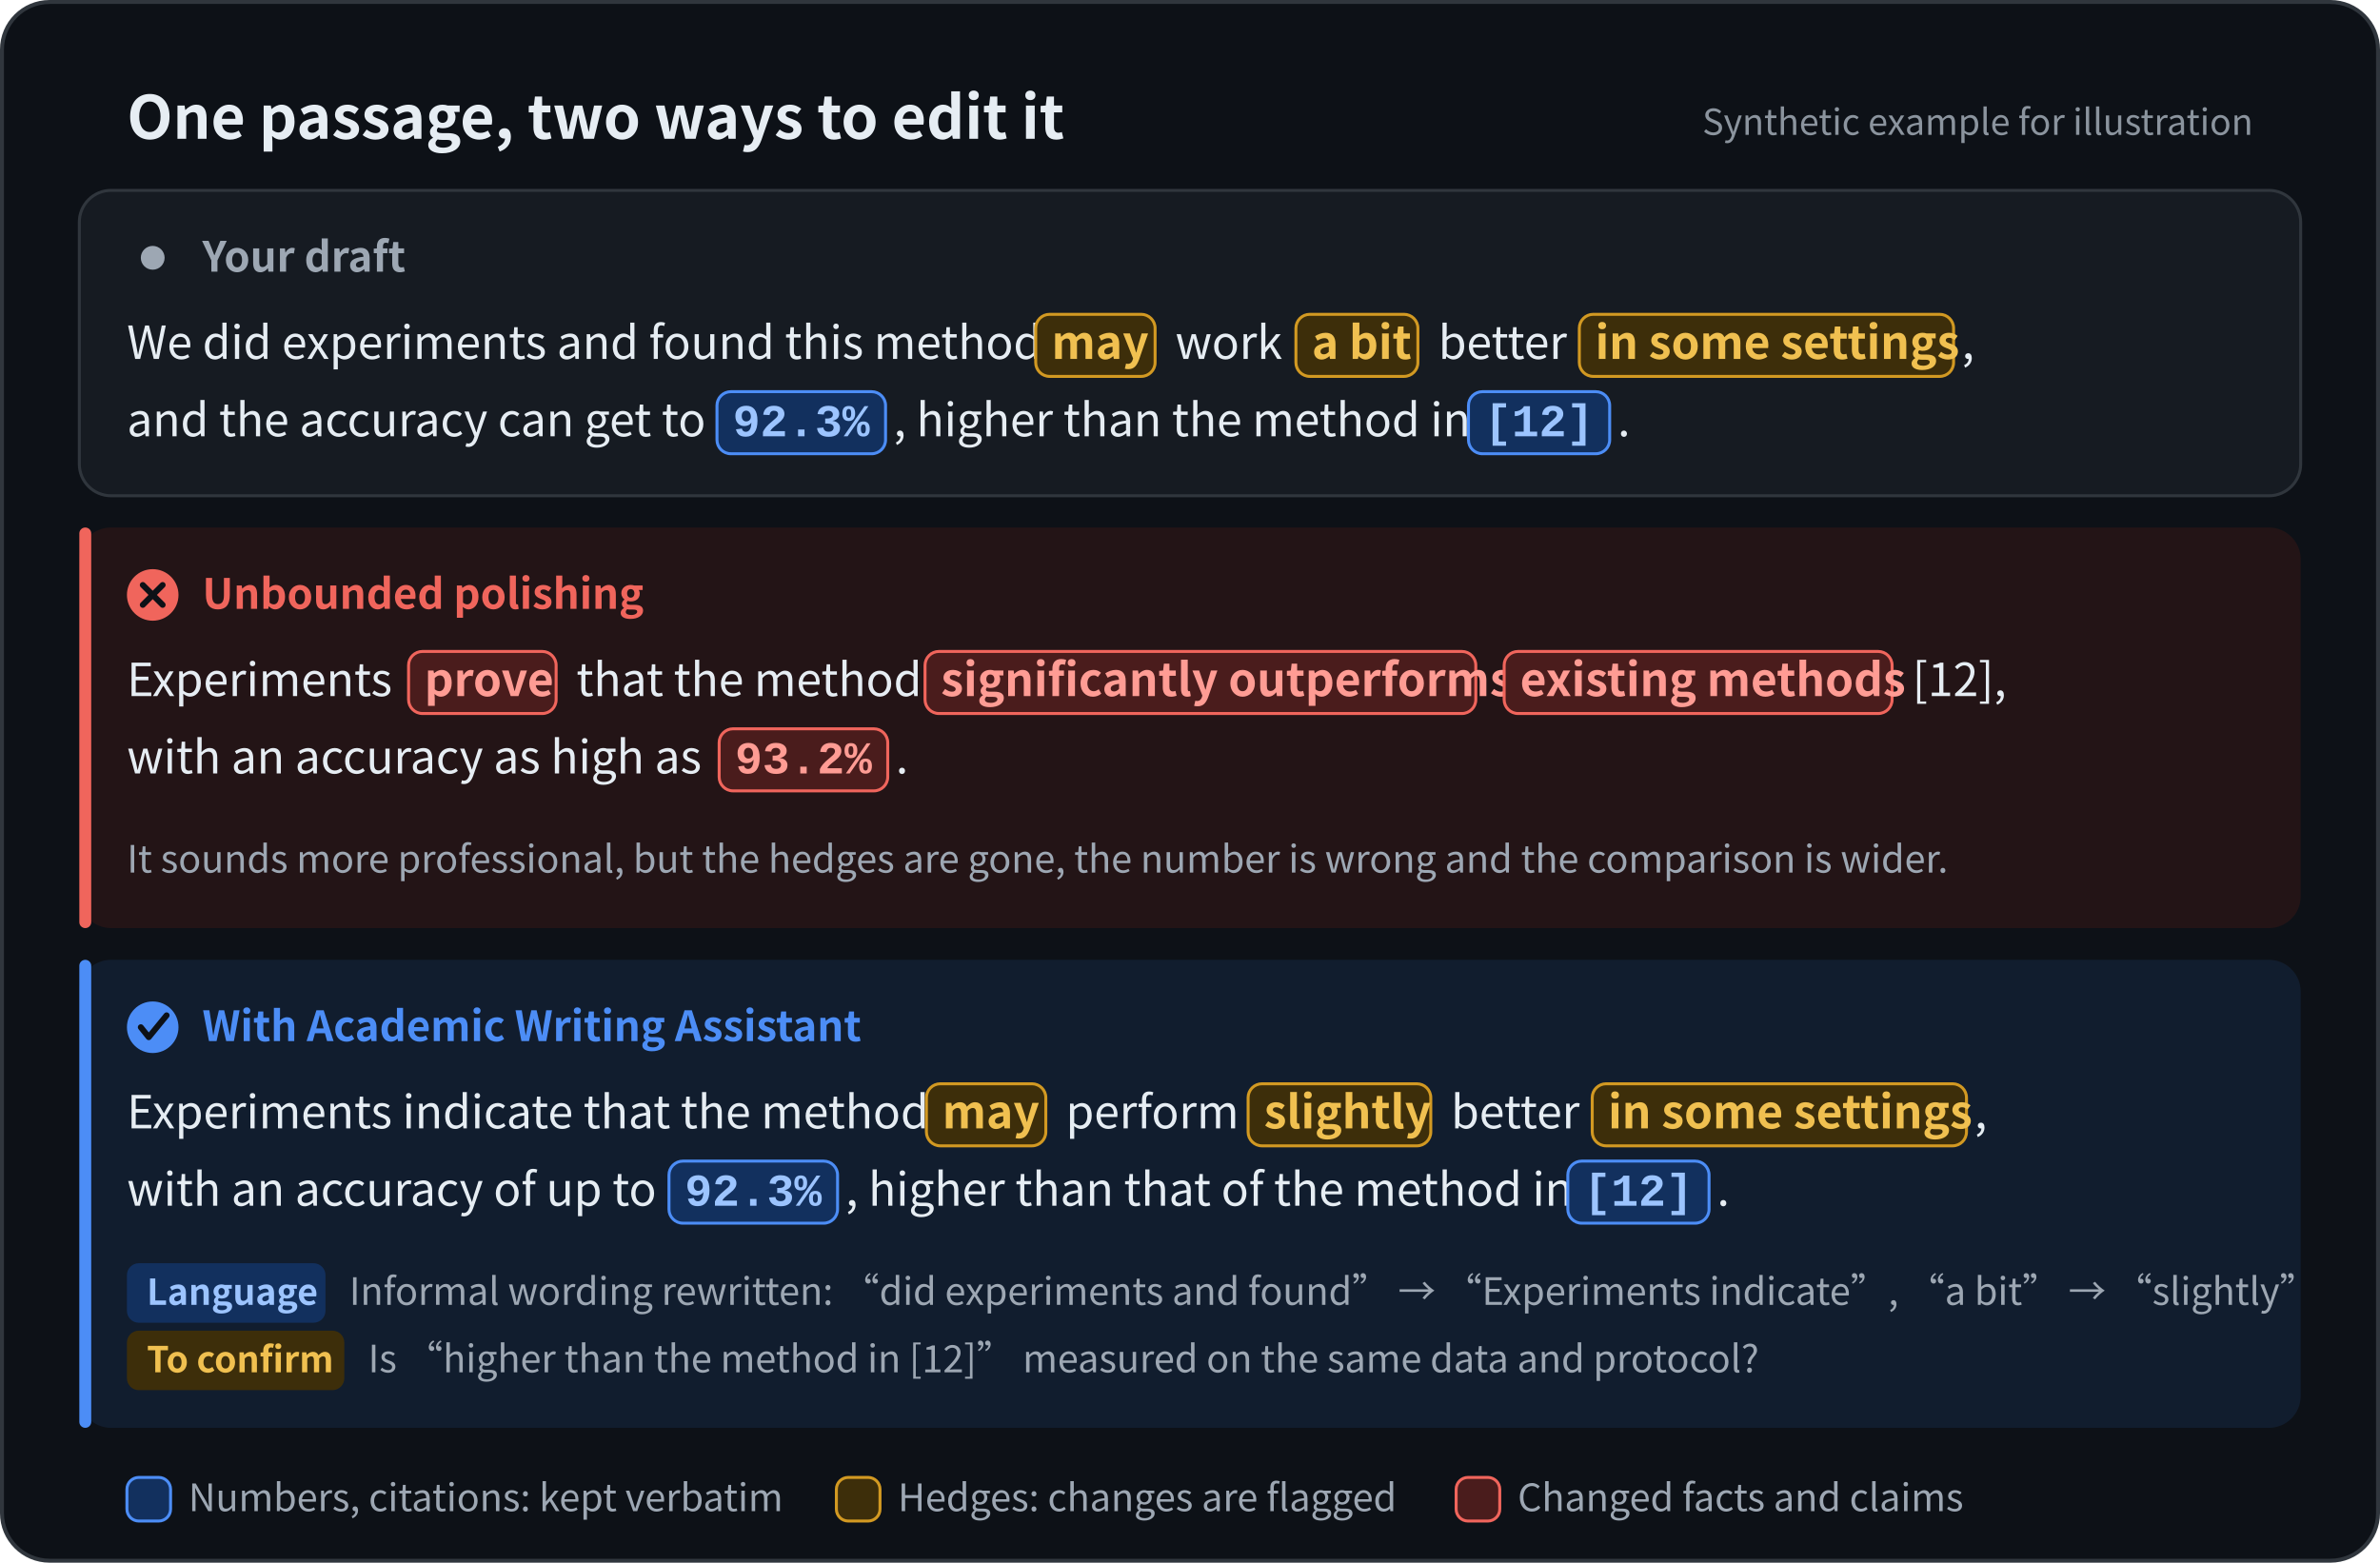
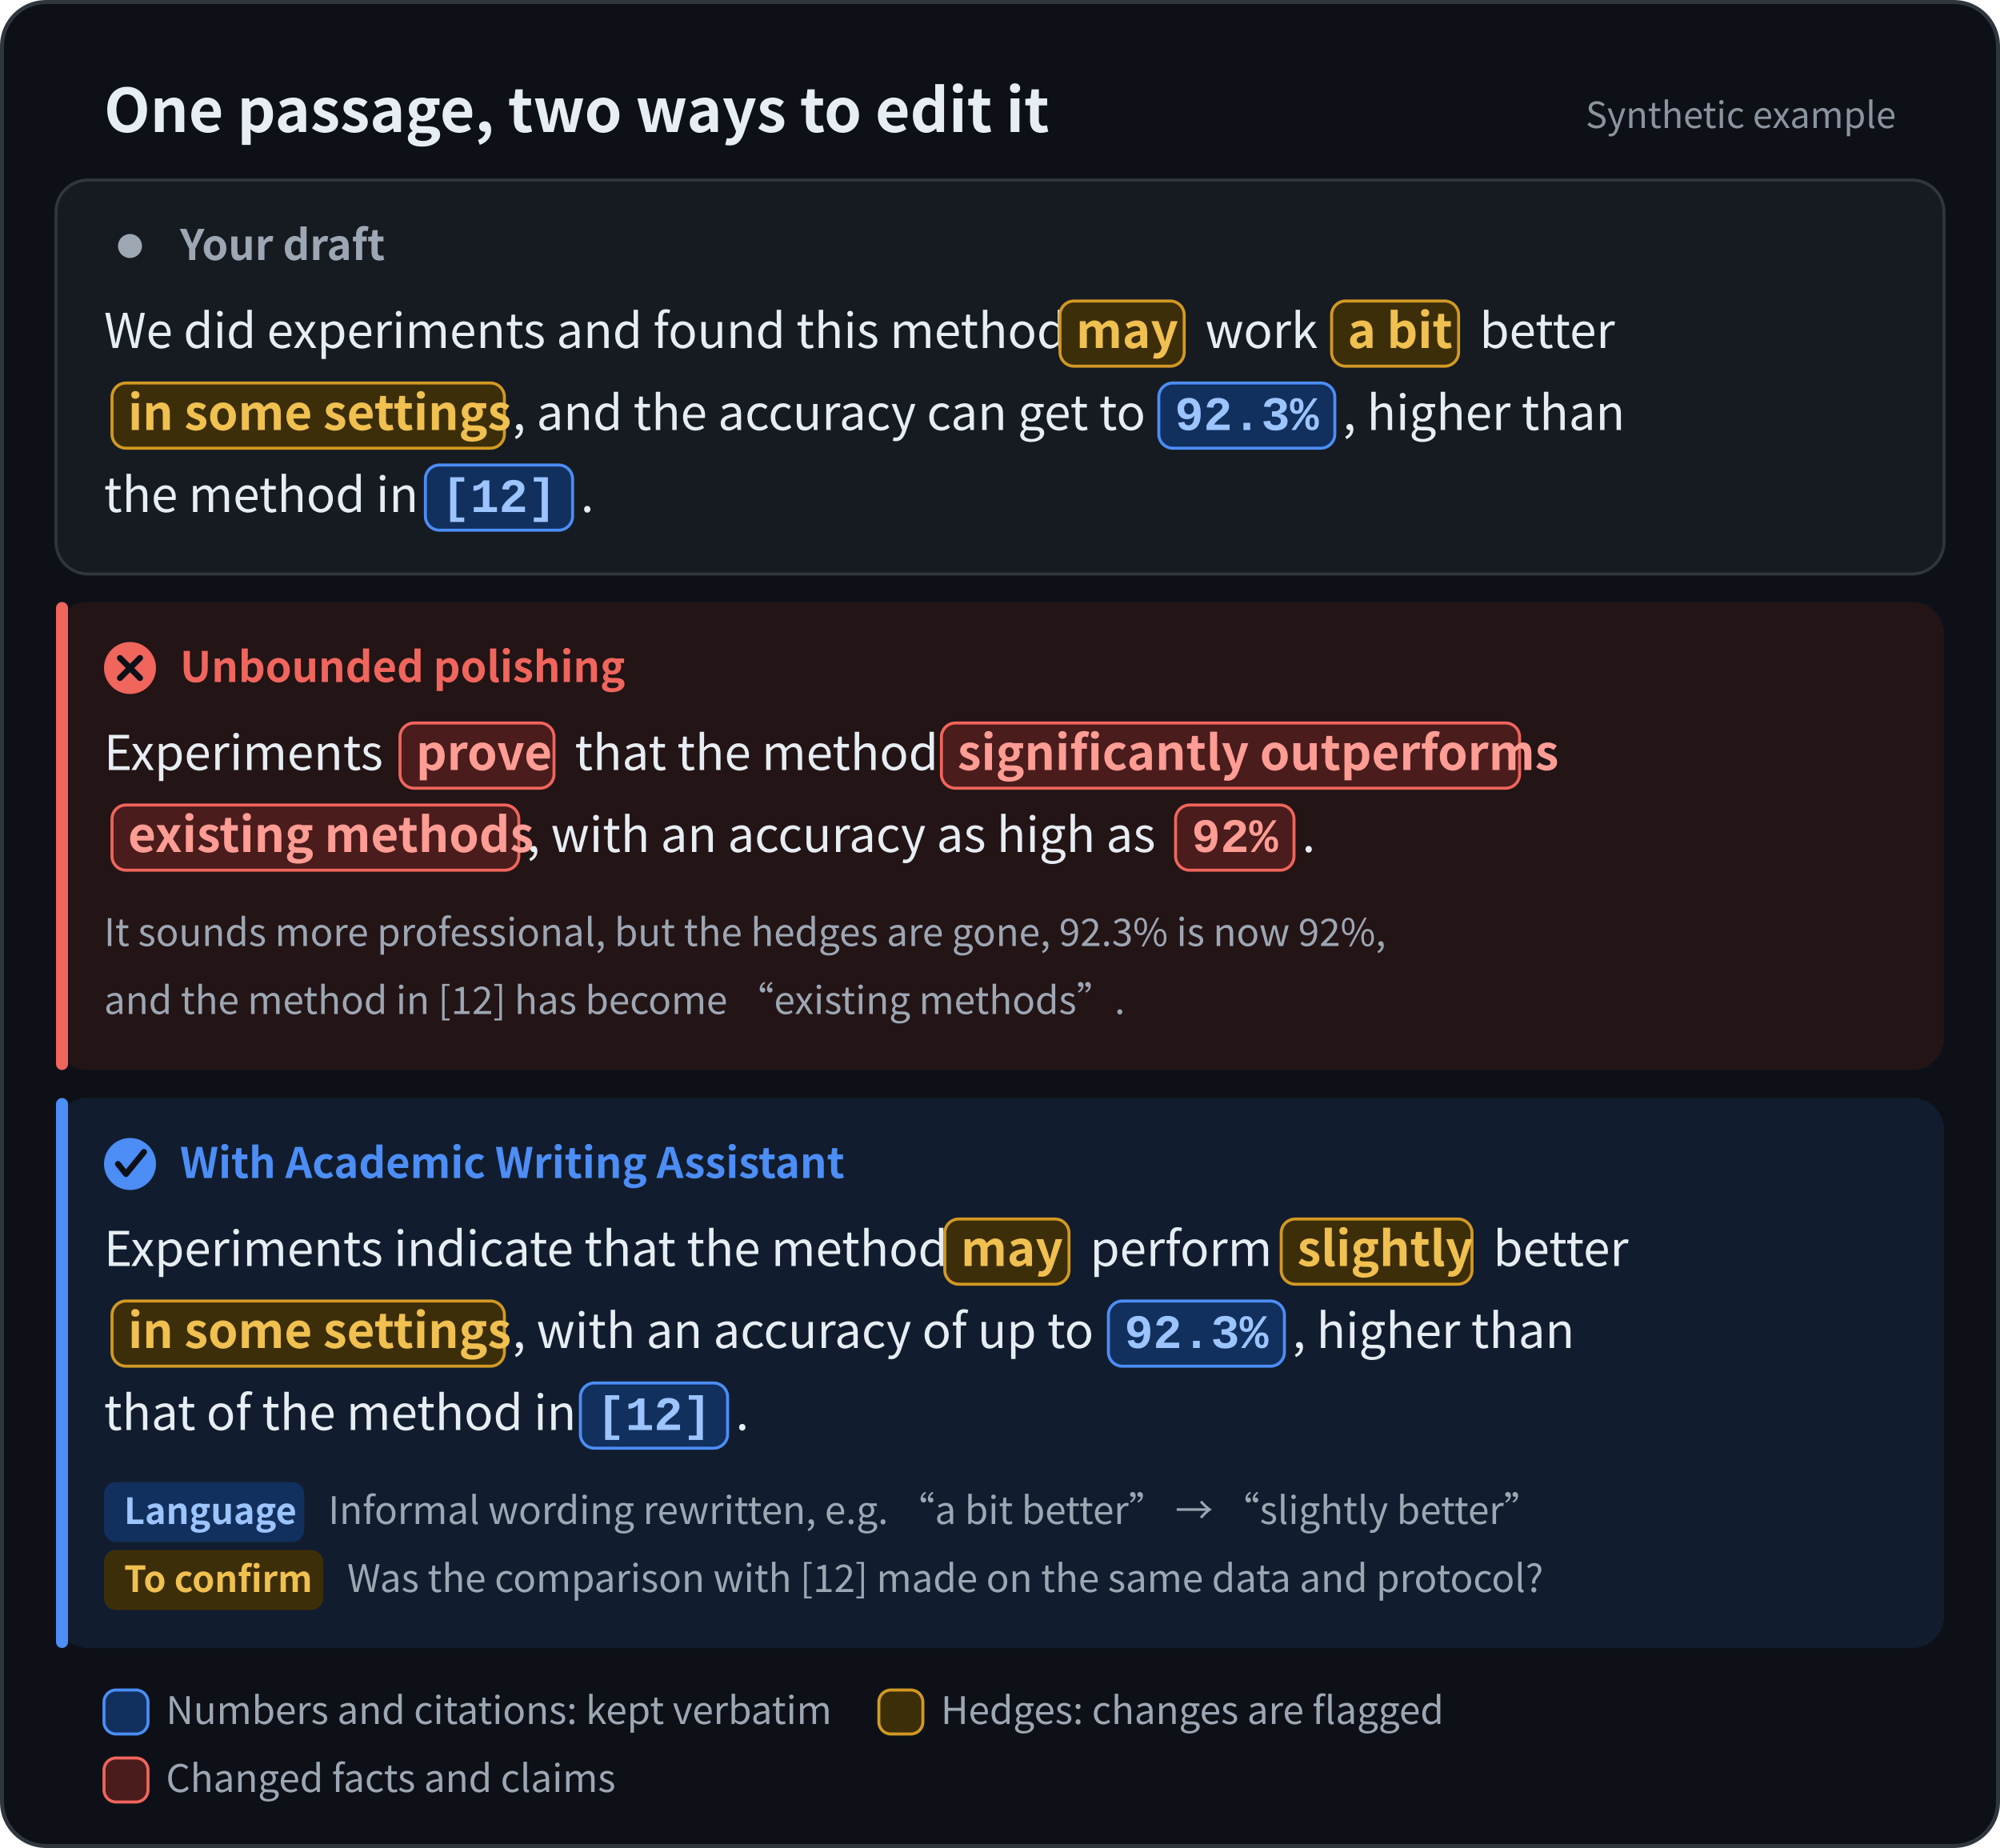
- <svg xmlns="http://www.w3.org/2000/svg" width="1200" height="788" viewBox="0 0 1200 788" role="img" aria-labelledby="title desc">
-   <rect x="1" y="1" width="1198" height="786" rx="24" fill="#0D1117" stroke="#30363D" stroke-width="2" />
+ <svg xmlns="http://www.w3.org/2000/svg" width="1000" height="924" viewBox="0 0 1000 924" role="img" aria-labelledby="title desc">
+   <rect x="1" y="1" width="998" height="922" rx="22" fill="#0D1117" stroke="#30363D" stroke-width="2" />
  <g id="header">
-     <text x="64.0" y="70.0" font-family="-apple-system, BlinkMacSystemFont, 'Segoe UI', 'PingFang SC', 'Hiragino Sans GB', 'Microsoft YaHei', 'Noto Sans CJK SC', sans-serif" font-size="30" font-weight="700" fill="#E6EDF3" textLength="439.5" lengthAdjust="spacingAndGlyphs">One passage, two ways to edit it</text>
-     <text x="1136.0" y="68.0" font-family="-apple-system, BlinkMacSystemFont, 'Segoe UI', 'PingFang SC', 'Hiragino Sans GB', 'Microsoft YaHei', 'Noto Sans CJK SC', sans-serif" font-size="18" font-weight="400" fill="#8B949E" text-anchor="end" textLength="271.6" lengthAdjust="spacingAndGlyphs">Synthetic example for illustration</text>
+     <text x="52.0" y="66.0" font-family="-apple-system, BlinkMacSystemFont, 'Segoe UI', 'PingFang SC', 'Hiragino Sans GB', 'Microsoft YaHei', 'Noto Sans CJK SC', sans-serif" font-size="30" font-weight="700" fill="#E6EDF3" textLength="439.5" lengthAdjust="spacingAndGlyphs">One passage, two ways to edit it</text>
+     <text x="948.0" y="64.0" font-family="-apple-system, BlinkMacSystemFont, 'Segoe UI', 'PingFang SC', 'Hiragino Sans GB', 'Microsoft YaHei', 'Noto Sans CJK SC', sans-serif" font-size="18" font-weight="400" fill="#8B949E" text-anchor="end" textLength="151.7" lengthAdjust="spacingAndGlyphs">Synthetic example</text>
  </g>
  <g id="original">
-     <rect x="40" y="96" width="1120" height="154" rx="16" fill="#161B22" stroke="#30363D" stroke-width="1.5" />
-     <circle cx="77" cy="130" r="6" fill="#9DA7B3" />
-     <text x="102.0" y="137.0" font-family="-apple-system, BlinkMacSystemFont, 'Segoe UI', 'PingFang SC', 'Hiragino Sans GB', 'Microsoft YaHei', 'Noto Sans CJK SC', sans-serif" font-size="21" font-weight="700" fill="#9DA7B3" textLength="95.1" lengthAdjust="spacingAndGlyphs">Your draft</text>
-     <text x="64.0" y="181.0" font-family="-apple-system, BlinkMacSystemFont, 'Segoe UI', 'PingFang SC', 'Hiragino Sans GB', 'Microsoft YaHei', 'Noto Sans CJK SC', sans-serif" font-size="23" font-weight="400" fill="#E6EDF3" textLength="448.0" lengthAdjust="spacingAndGlyphs">We did experiments and found this method</text>
-     <rect x="522.2" y="158.5" width="60.2" height="31.3" rx="7" fill="#3D2E0A" stroke="#D29922" stroke-width="1.5" />
-     <text x="530.2" y="181.0" font-family="-apple-system, BlinkMacSystemFont, 'Segoe UI', 'PingFang SC', 'Hiragino Sans GB', 'Microsoft YaHei', 'Noto Sans CJK SC', sans-serif" font-size="23" font-weight="600" fill="#F0C050" textLength="44.2" lengthAdjust="spacingAndGlyphs">may</text>
-     <text x="592.6" y="181.0" font-family="-apple-system, BlinkMacSystemFont, 'Segoe UI', 'PingFang SC', 'Hiragino Sans GB', 'Microsoft YaHei', 'Noto Sans CJK SC', sans-serif" font-size="23" font-weight="400" fill="#E6EDF3" textLength="50.6" lengthAdjust="spacingAndGlyphs">work</text>
-     <rect x="653.4" y="158.5" width="61.5" height="31.3" rx="7" fill="#3D2E0A" stroke="#D29922" stroke-width="1.5" />
-     <text x="661.4" y="181.0" font-family="-apple-system, BlinkMacSystemFont, 'Segoe UI', 'PingFang SC', 'Hiragino Sans GB', 'Microsoft YaHei', 'Noto Sans CJK SC', sans-serif" font-size="23" font-weight="600" fill="#F0C050" textLength="45.5" lengthAdjust="spacingAndGlyphs">a bit</text>
-     <text x="725.2" y="181.0" font-family="-apple-system, BlinkMacSystemFont, 'Segoe UI', 'PingFang SC', 'Hiragino Sans GB', 'Microsoft YaHei', 'Noto Sans CJK SC', sans-serif" font-size="23" font-weight="400" fill="#E6EDF3" textLength="61.0" lengthAdjust="spacingAndGlyphs">better</text>
-     <rect x="796.3" y="158.5" width="188.7" height="31.3" rx="7" fill="#3D2E0A" stroke="#D29922" stroke-width="1.5" />
-     <text x="804.3" y="181.0" font-family="-apple-system, BlinkMacSystemFont, 'Segoe UI', 'PingFang SC', 'Hiragino Sans GB', 'Microsoft YaHei', 'Noto Sans CJK SC', sans-serif" font-size="23" font-weight="600" fill="#F0C050" textLength="172.7" lengthAdjust="spacingAndGlyphs">in some settings</text>
-     <text x="989.1" y="181.0" font-family="-apple-system, BlinkMacSystemFont, 'Segoe UI', 'PingFang SC', 'Hiragino Sans GB', 'Microsoft YaHei', 'Noto Sans CJK SC', sans-serif" font-size="23" font-weight="400" fill="#E6EDF3" textLength="6.2" lengthAdjust="spacingAndGlyphs">,</text>
-     <text x="64.0" y="220.0" font-family="-apple-system, BlinkMacSystemFont, 'Segoe UI', 'PingFang SC', 'Hiragino Sans GB', 'Microsoft YaHei', 'Noto Sans CJK SC', sans-serif" font-size="23" font-weight="400" fill="#E6EDF3" textLength="287.3" lengthAdjust="spacingAndGlyphs">and the accuracy can get to</text>
-     <rect x="361.5" y="197.5" width="85.0" height="31.3" rx="7" fill="#12305E" stroke="#4C8DF6" stroke-width="1.5" />
-     <text x="369.5" y="220.0" font-family="ui-monospace, SFMono-Regular, Menlo, Consolas, 'Liberation Mono', monospace" font-size="23" font-weight="600" fill="#9CC4FF" textLength="69.0" lengthAdjust="spacingAndGlyphs">92.3%</text>
-     <text x="450.5" y="220.0" font-family="-apple-system, BlinkMacSystemFont, 'Segoe UI', 'PingFang SC', 'Hiragino Sans GB', 'Microsoft YaHei', 'Noto Sans CJK SC', sans-serif" font-size="23" font-weight="400" fill="#E6EDF3" textLength="279.7" lengthAdjust="spacingAndGlyphs">, higher than the method in</text>
-     <rect x="740.4" y="197.5" width="71.2" height="31.3" rx="7" fill="#12305E" stroke="#4C8DF6" stroke-width="1.5" />
-     <text x="748.4" y="220.0" font-family="ui-monospace, SFMono-Regular, Menlo, Consolas, 'Liberation Mono', monospace" font-size="23" font-weight="600" fill="#9CC4FF" textLength="55.2" lengthAdjust="spacingAndGlyphs">[12]</text>
-     <text x="815.6" y="220.0" font-family="-apple-system, BlinkMacSystemFont, 'Segoe UI', 'PingFang SC', 'Hiragino Sans GB', 'Microsoft YaHei', 'Noto Sans CJK SC', sans-serif" font-size="23" font-weight="400" fill="#E6EDF3" textLength="6.2" lengthAdjust="spacingAndGlyphs">.</text>
+     <rect x="28" y="90" width="944" height="197" rx="16" fill="#161B22" stroke="#30363D" stroke-width="1.5" />
+     <circle cx="65" cy="123" r="6" fill="#9DA7B3" />
+     <text x="90.0" y="130.0" font-family="-apple-system, BlinkMacSystemFont, 'Segoe UI', 'PingFang SC', 'Hiragino Sans GB', 'Microsoft YaHei', 'Noto Sans CJK SC', sans-serif" font-size="21" font-weight="700" fill="#9DA7B3" textLength="95.1" lengthAdjust="spacingAndGlyphs">Your draft</text>
+     <text x="52.0" y="174.0" font-family="-apple-system, BlinkMacSystemFont, 'Segoe UI', 'PingFang SC', 'Hiragino Sans GB', 'Microsoft YaHei', 'Noto Sans CJK SC', sans-serif" font-size="24" font-weight="400" fill="#E6EDF3" textLength="467.5" lengthAdjust="spacingAndGlyphs">We did experiments and found this method</text>
+     <rect x="530.0" y="150.5" width="62.1" height="32.6" rx="7" fill="#3D2E0A" stroke="#D29922" stroke-width="1.5" />
+     <text x="538.0" y="174.0" font-family="-apple-system, BlinkMacSystemFont, 'Segoe UI', 'PingFang SC', 'Hiragino Sans GB', 'Microsoft YaHei', 'Noto Sans CJK SC', sans-serif" font-size="24" font-weight="600" fill="#F0C050" textLength="46.1" lengthAdjust="spacingAndGlyphs">may</text>
+     <text x="602.6" y="174.0" font-family="-apple-system, BlinkMacSystemFont, 'Segoe UI', 'PingFang SC', 'Hiragino Sans GB', 'Microsoft YaHei', 'Noto Sans CJK SC', sans-serif" font-size="24" font-weight="400" fill="#E6EDF3" textLength="52.8" lengthAdjust="spacingAndGlyphs">work</text>
+     <rect x="665.8" y="150.5" width="63.5" height="32.6" rx="7" fill="#3D2E0A" stroke="#D29922" stroke-width="1.5" />
+     <text x="673.8" y="174.0" font-family="-apple-system, BlinkMacSystemFont, 'Segoe UI', 'PingFang SC', 'Hiragino Sans GB', 'Microsoft YaHei', 'Noto Sans CJK SC', sans-serif" font-size="24" font-weight="600" fill="#F0C050" textLength="47.5" lengthAdjust="spacingAndGlyphs">a bit</text>
+     <text x="739.8" y="174.0" font-family="-apple-system, BlinkMacSystemFont, 'Segoe UI', 'PingFang SC', 'Hiragino Sans GB', 'Microsoft YaHei', 'Noto Sans CJK SC', sans-serif" font-size="24" font-weight="400" fill="#E6EDF3" textLength="63.6" lengthAdjust="spacingAndGlyphs">better</text>
+     <rect x="56.0" y="191.5" width="196.2" height="32.6" rx="7" fill="#3D2E0A" stroke="#D29922" stroke-width="1.5" />
+     <text x="64.0" y="215.0" font-family="-apple-system, BlinkMacSystemFont, 'Segoe UI', 'PingFang SC', 'Hiragino Sans GB', 'Microsoft YaHei', 'Noto Sans CJK SC', sans-serif" font-size="24" font-weight="600" fill="#F0C050" textLength="180.2" lengthAdjust="spacingAndGlyphs">in some settings</text>
+     <text x="256.2" y="215.0" font-family="-apple-system, BlinkMacSystemFont, 'Segoe UI', 'PingFang SC', 'Hiragino Sans GB', 'Microsoft YaHei', 'Noto Sans CJK SC', sans-serif" font-size="24" font-weight="400" fill="#E6EDF3" textLength="312.7" lengthAdjust="spacingAndGlyphs">, and the accuracy can get to</text>
+     <rect x="579.4" y="191.5" width="88.0" height="32.6" rx="7" fill="#12305E" stroke="#4C8DF6" stroke-width="1.5" />
+     <text x="587.4" y="215.0" font-family="ui-monospace, SFMono-Regular, Menlo, Consolas, 'Liberation Mono', monospace" font-size="24" font-weight="600" fill="#9CC4FF" textLength="72.0" lengthAdjust="spacingAndGlyphs">92.3%</text>
+     <text x="671.4" y="215.0" font-family="-apple-system, BlinkMacSystemFont, 'Segoe UI', 'PingFang SC', 'Hiragino Sans GB', 'Microsoft YaHei', 'Noto Sans CJK SC', sans-serif" font-size="24" font-weight="400" fill="#E6EDF3" textLength="135.1" lengthAdjust="spacingAndGlyphs">, higher than</text>
+     <text x="52.0" y="256.0" font-family="-apple-system, BlinkMacSystemFont, 'Segoe UI', 'PingFang SC', 'Hiragino Sans GB', 'Microsoft YaHei', 'Noto Sans CJK SC', sans-serif" font-size="24" font-weight="400" fill="#E6EDF3" textLength="150.2" lengthAdjust="spacingAndGlyphs">the method in</text>
+     <rect x="212.7" y="232.5" width="73.6" height="32.6" rx="7" fill="#12305E" stroke="#4C8DF6" stroke-width="1.5" />
+     <text x="220.7" y="256.0" font-family="ui-monospace, SFMono-Regular, Menlo, Consolas, 'Liberation Mono', monospace" font-size="24" font-weight="600" fill="#9CC4FF" textLength="57.6" lengthAdjust="spacingAndGlyphs">[12]</text>
+     <text x="290.3" y="256.0" font-family="-apple-system, BlinkMacSystemFont, 'Segoe UI', 'PingFang SC', 'Hiragino Sans GB', 'Microsoft YaHei', 'Noto Sans CJK SC', sans-serif" font-size="24" font-weight="400" fill="#E6EDF3" textLength="6.5" lengthAdjust="spacingAndGlyphs">.</text>
  </g>
  <g id="unbounded">
-     <rect x="40" y="266" width="1120" height="202" rx="16" fill="#231416" />
-     <rect x="40" y="266" width="6" height="202" rx="3" fill="#F0655C" />
-     <circle cx="77" cy="300" r="13" fill="#F0655C" />
-     <path d="M72 295L82 305M82 295L72 305" fill="none" stroke="#0D1117" stroke-width="3" stroke-linecap="round" />
-     <text x="102.0" y="307.0" font-family="-apple-system, BlinkMacSystemFont, 'Segoe UI', 'PingFang SC', 'Hiragino Sans GB', 'Microsoft YaHei', 'Noto Sans CJK SC', sans-serif" font-size="21" font-weight="700" fill="#F0655C" textLength="201.6" lengthAdjust="spacingAndGlyphs">Unbounded polishing</text>
-     <text x="64.0" y="351.0" font-family="-apple-system, BlinkMacSystemFont, 'Segoe UI', 'PingFang SC', 'Hiragino Sans GB', 'Microsoft YaHei', 'Noto Sans CJK SC', sans-serif" font-size="23" font-weight="400" fill="#E6EDF3" textLength="131.8" lengthAdjust="spacingAndGlyphs">Experiments</text>
-     <rect x="206.0" y="328.5" width="74.4" height="31.3" rx="7" fill="#4A1C1C" stroke="#F0655C" stroke-width="1.5" />
-     <text x="214.0" y="351.0" font-family="-apple-system, BlinkMacSystemFont, 'Segoe UI', 'PingFang SC', 'Hiragino Sans GB', 'Microsoft YaHei', 'Noto Sans CJK SC', sans-serif" font-size="23" font-weight="600" fill="#FF9C94" textLength="58.4" lengthAdjust="spacingAndGlyphs">prove</text>
-     <text x="290.6" y="351.0" font-family="-apple-system, BlinkMacSystemFont, 'Segoe UI', 'PingFang SC', 'Hiragino Sans GB', 'Microsoft YaHei', 'Noto Sans CJK SC', sans-serif" font-size="23" font-weight="400" fill="#E6EDF3" textLength="165.6" lengthAdjust="spacingAndGlyphs">that the method</text>
-     <rect x="466.4" y="328.5" width="277.7" height="31.3" rx="7" fill="#4A1C1C" stroke="#F0655C" stroke-width="1.5" />
-     <text x="474.4" y="351.0" font-family="-apple-system, BlinkMacSystemFont, 'Segoe UI', 'PingFang SC', 'Hiragino Sans GB', 'Microsoft YaHei', 'Noto Sans CJK SC', sans-serif" font-size="23" font-weight="600" fill="#FF9C94" textLength="261.7" lengthAdjust="spacingAndGlyphs">significantly outperforms</text>
-     <rect x="758.4" y="328.5" width="195.6" height="31.3" rx="7" fill="#4A1C1C" stroke="#F0655C" stroke-width="1.5" />
-     <text x="766.4" y="351.0" font-family="-apple-system, BlinkMacSystemFont, 'Segoe UI', 'PingFang SC', 'Hiragino Sans GB', 'Microsoft YaHei', 'Noto Sans CJK SC', sans-serif" font-size="23" font-weight="600" fill="#FF9C94" textLength="179.6" lengthAdjust="spacingAndGlyphs">existing methods</text>
-     <text x="964.2" y="351.0" font-family="-apple-system, BlinkMacSystemFont, 'Segoe UI', 'PingFang SC', 'Hiragino Sans GB', 'Microsoft YaHei', 'Noto Sans CJK SC', sans-serif" font-size="23" font-weight="400" fill="#E6EDF3" textLength="49.4" lengthAdjust="spacingAndGlyphs">[12],</text>
-     <text x="64.0" y="390.0" font-family="-apple-system, BlinkMacSystemFont, 'Segoe UI', 'PingFang SC', 'Hiragino Sans GB', 'Microsoft YaHei', 'Noto Sans CJK SC', sans-serif" font-size="23" font-weight="400" fill="#E6EDF3" textLength="288.4" lengthAdjust="spacingAndGlyphs">with an accuracy as high as</text>
-     <rect x="362.6" y="367.5" width="85.0" height="31.3" rx="7" fill="#4A1C1C" stroke="#F0655C" stroke-width="1.5" />
-     <text x="370.6" y="390.0" font-family="ui-monospace, SFMono-Regular, Menlo, Consolas, 'Liberation Mono', monospace" font-size="23" font-weight="600" fill="#FF9C94" textLength="69.0" lengthAdjust="spacingAndGlyphs">93.2%</text>
-     <text x="451.6" y="390.0" font-family="-apple-system, BlinkMacSystemFont, 'Segoe UI', 'PingFang SC', 'Hiragino Sans GB', 'Microsoft YaHei', 'Noto Sans CJK SC', sans-serif" font-size="23" font-weight="400" fill="#E6EDF3" textLength="6.2" lengthAdjust="spacingAndGlyphs">.</text>
-     <text x="64.0" y="440.0" font-family="-apple-system, BlinkMacSystemFont, 'Segoe UI', 'PingFang SC', 'Hiragino Sans GB', 'Microsoft YaHei', 'Noto Sans CJK SC', sans-serif" font-size="19" font-weight="400" fill="#9DA7B3" textLength="897.4" lengthAdjust="spacingAndGlyphs">It sounds more professional, but the hedges are gone, the number is wrong and the comparison is wider.</text>
+     <rect x="28" y="301" width="944" height="234" rx="16" fill="#231416" />
+     <rect x="28" y="301" width="6" height="234" rx="3" fill="#F0655C" />
+     <circle cx="65" cy="334" r="13" fill="#F0655C" />
+     <path d="M60 329L70 339M70 329L60 339" fill="none" stroke="#0D1117" stroke-width="3" stroke-linecap="round" />
+     <text x="90.0" y="341.0" font-family="-apple-system, BlinkMacSystemFont, 'Segoe UI', 'PingFang SC', 'Hiragino Sans GB', 'Microsoft YaHei', 'Noto Sans CJK SC', sans-serif" font-size="21" font-weight="700" fill="#F0655C" textLength="201.6" lengthAdjust="spacingAndGlyphs">Unbounded polishing</text>
+     <text x="52.0" y="385.0" font-family="-apple-system, BlinkMacSystemFont, 'Segoe UI', 'PingFang SC', 'Hiragino Sans GB', 'Microsoft YaHei', 'Noto Sans CJK SC', sans-serif" font-size="24" font-weight="400" fill="#E6EDF3" textLength="137.5" lengthAdjust="spacingAndGlyphs">Experiments</text>
+     <rect x="200.0" y="361.5" width="77.0" height="32.6" rx="7" fill="#4A1C1C" stroke="#F0655C" stroke-width="1.5" />
+     <text x="208.0" y="385.0" font-family="-apple-system, BlinkMacSystemFont, 'Segoe UI', 'PingFang SC', 'Hiragino Sans GB', 'Microsoft YaHei', 'Noto Sans CJK SC', sans-serif" font-size="24" font-weight="600" fill="#FF9C94" textLength="61.0" lengthAdjust="spacingAndGlyphs">prove</text>
+     <text x="287.4" y="385.0" font-family="-apple-system, BlinkMacSystemFont, 'Segoe UI', 'PingFang SC', 'Hiragino Sans GB', 'Microsoft YaHei', 'Noto Sans CJK SC', sans-serif" font-size="24" font-weight="400" fill="#E6EDF3" textLength="172.8" lengthAdjust="spacingAndGlyphs">that the method</text>
+     <rect x="470.7" y="361.5" width="289.1" height="32.6" rx="7" fill="#4A1C1C" stroke="#F0655C" stroke-width="1.5" />
+     <text x="478.7" y="385.0" font-family="-apple-system, BlinkMacSystemFont, 'Segoe UI', 'PingFang SC', 'Hiragino Sans GB', 'Microsoft YaHei', 'Noto Sans CJK SC', sans-serif" font-size="24" font-weight="600" fill="#FF9C94" textLength="273.1" lengthAdjust="spacingAndGlyphs">significantly outperforms</text>
+     <rect x="56.0" y="402.5" width="203.4" height="32.6" rx="7" fill="#4A1C1C" stroke="#F0655C" stroke-width="1.5" />
+     <text x="64.0" y="426.0" font-family="-apple-system, BlinkMacSystemFont, 'Segoe UI', 'PingFang SC', 'Hiragino Sans GB', 'Microsoft YaHei', 'Noto Sans CJK SC', sans-serif" font-size="24" font-weight="600" fill="#FF9C94" textLength="187.4" lengthAdjust="spacingAndGlyphs">existing methods</text>
+     <text x="263.4" y="426.0" font-family="-apple-system, BlinkMacSystemFont, 'Segoe UI', 'PingFang SC', 'Hiragino Sans GB', 'Microsoft YaHei', 'Noto Sans CJK SC', sans-serif" font-size="24" font-weight="400" fill="#E6EDF3" textLength="313.9" lengthAdjust="spacingAndGlyphs">, with an accuracy as high as</text>
+     <rect x="587.8" y="402.5" width="59.2" height="32.6" rx="7" fill="#4A1C1C" stroke="#F0655C" stroke-width="1.5" />
+     <text x="595.8" y="426.0" font-family="ui-monospace, SFMono-Regular, Menlo, Consolas, 'Liberation Mono', monospace" font-size="24" font-weight="600" fill="#FF9C94" textLength="43.2" lengthAdjust="spacingAndGlyphs">92%</text>
+     <text x="651.0" y="426.0" font-family="-apple-system, BlinkMacSystemFont, 'Segoe UI', 'PingFang SC', 'Hiragino Sans GB', 'Microsoft YaHei', 'Noto Sans CJK SC', sans-serif" font-size="24" font-weight="400" fill="#E6EDF3" textLength="6.5" lengthAdjust="spacingAndGlyphs">.</text>
+     <text x="52.0" y="473.0" font-family="-apple-system, BlinkMacSystemFont, 'Segoe UI', 'PingFang SC', 'Hiragino Sans GB', 'Microsoft YaHei', 'Noto Sans CJK SC', sans-serif" font-size="19" font-weight="400" fill="#9DA7B3" textLength="634.6" lengthAdjust="spacingAndGlyphs">It sounds more professional, but the hedges are gone, 92.3% is now 92%,</text>
+     <text x="52.0" y="507.0" font-family="-apple-system, BlinkMacSystemFont, 'Segoe UI', 'PingFang SC', 'Hiragino Sans GB', 'Microsoft YaHei', 'Noto Sans CJK SC', sans-serif" font-size="19" font-weight="400" fill="#9DA7B3" textLength="479.9" lengthAdjust="spacingAndGlyphs">and the method in [12] has become “existing methods”.</text>
  </g>
  <g id="skill">
-     <rect x="40" y="484" width="1120" height="236" rx="16" fill="#111D2E" />
-     <rect x="40" y="484" width="6" height="236" rx="3" fill="#4C8DF6" />
-     <circle cx="77" cy="518" r="13" fill="#4C8DF6" />
-     <path d="M71 518L75 523L84 512" fill="none" stroke="#0D1117" stroke-width="3" stroke-linecap="round" stroke-linejoin="round" />
-     <text x="102.0" y="525.0" font-family="-apple-system, BlinkMacSystemFont, 'Segoe UI', 'PingFang SC', 'Hiragino Sans GB', 'Microsoft YaHei', 'Noto Sans CJK SC', sans-serif" font-size="21" font-weight="700" fill="#4C8DF6" textLength="311.8" lengthAdjust="spacingAndGlyphs">With Academic Writing Assistant</text>
-     <text x="64.0" y="569.0" font-family="-apple-system, BlinkMacSystemFont, 'Segoe UI', 'PingFang SC', 'Hiragino Sans GB', 'Microsoft YaHei', 'Noto Sans CJK SC', sans-serif" font-size="23" font-weight="400" fill="#E6EDF3" textLength="392.8" lengthAdjust="spacingAndGlyphs">Experiments indicate that the method</text>
-     <rect x="467.1" y="546.5" width="60.2" height="31.3" rx="7" fill="#3D2E0A" stroke="#D29922" stroke-width="1.5" />
-     <text x="475.1" y="569.0" font-family="-apple-system, BlinkMacSystemFont, 'Segoe UI', 'PingFang SC', 'Hiragino Sans GB', 'Microsoft YaHei', 'Noto Sans CJK SC', sans-serif" font-size="23" font-weight="600" fill="#F0C050" textLength="44.2" lengthAdjust="spacingAndGlyphs">may</text>
-     <text x="537.4" y="569.0" font-family="-apple-system, BlinkMacSystemFont, 'Segoe UI', 'PingFang SC', 'Hiragino Sans GB', 'Microsoft YaHei', 'Noto Sans CJK SC', sans-serif" font-size="23" font-weight="400" fill="#E6EDF3" textLength="81.7" lengthAdjust="spacingAndGlyphs">perform</text>
-     <rect x="629.3" y="546.5" width="92.1" height="31.3" rx="7" fill="#3D2E0A" stroke="#D29922" stroke-width="1.5" />
-     <text x="637.3" y="569.0" font-family="-apple-system, BlinkMacSystemFont, 'Segoe UI', 'PingFang SC', 'Hiragino Sans GB', 'Microsoft YaHei', 'Noto Sans CJK SC', sans-serif" font-size="23" font-weight="600" fill="#F0C050" textLength="76.1" lengthAdjust="spacingAndGlyphs">slightly</text>
-     <text x="731.6" y="569.0" font-family="-apple-system, BlinkMacSystemFont, 'Segoe UI', 'PingFang SC', 'Hiragino Sans GB', 'Microsoft YaHei', 'Noto Sans CJK SC', sans-serif" font-size="23" font-weight="400" fill="#E6EDF3" textLength="61.0" lengthAdjust="spacingAndGlyphs">better</text>
-     <rect x="802.8" y="546.5" width="188.7" height="31.3" rx="7" fill="#3D2E0A" stroke="#D29922" stroke-width="1.5" />
-     <text x="810.8" y="569.0" font-family="-apple-system, BlinkMacSystemFont, 'Segoe UI', 'PingFang SC', 'Hiragino Sans GB', 'Microsoft YaHei', 'Noto Sans CJK SC', sans-serif" font-size="23" font-weight="600" fill="#F0C050" textLength="172.7" lengthAdjust="spacingAndGlyphs">in some settings</text>
-     <text x="995.5" y="569.0" font-family="-apple-system, BlinkMacSystemFont, 'Segoe UI', 'PingFang SC', 'Hiragino Sans GB', 'Microsoft YaHei', 'Noto Sans CJK SC', sans-serif" font-size="23" font-weight="400" fill="#E6EDF3" textLength="6.2" lengthAdjust="spacingAndGlyphs">,</text>
-     <text x="64.0" y="608.0" font-family="-apple-system, BlinkMacSystemFont, 'Segoe UI', 'PingFang SC', 'Hiragino Sans GB', 'Microsoft YaHei', 'Noto Sans CJK SC', sans-serif" font-size="23" font-weight="400" fill="#E6EDF3" textLength="263.1" lengthAdjust="spacingAndGlyphs">with an accuracy of up to</text>
-     <rect x="337.3" y="585.5" width="85.0" height="31.3" rx="7" fill="#12305E" stroke="#4C8DF6" stroke-width="1.5" />
-     <text x="345.3" y="608.0" font-family="ui-monospace, SFMono-Regular, Menlo, Consolas, 'Liberation Mono', monospace" font-size="23" font-weight="600" fill="#9CC4FF" textLength="69.0" lengthAdjust="spacingAndGlyphs">92.3%</text>
-     <text x="426.3" y="608.0" font-family="-apple-system, BlinkMacSystemFont, 'Segoe UI', 'PingFang SC', 'Hiragino Sans GB', 'Microsoft YaHei', 'Noto Sans CJK SC', sans-serif" font-size="23" font-weight="400" fill="#E6EDF3" textLength="354.0" lengthAdjust="spacingAndGlyphs">, higher than that of the method in</text>
-     <rect x="790.5" y="585.5" width="71.2" height="31.3" rx="7" fill="#12305E" stroke="#4C8DF6" stroke-width="1.5" />
-     <text x="798.5" y="608.0" font-family="ui-monospace, SFMono-Regular, Menlo, Consolas, 'Liberation Mono', monospace" font-size="23" font-weight="600" fill="#9CC4FF" textLength="55.2" lengthAdjust="spacingAndGlyphs">[12]</text>
-     <text x="865.7" y="608.0" font-family="-apple-system, BlinkMacSystemFont, 'Segoe UI', 'PingFang SC', 'Hiragino Sans GB', 'Microsoft YaHei', 'Noto Sans CJK SC', sans-serif" font-size="23" font-weight="400" fill="#E6EDF3" textLength="6.2" lengthAdjust="spacingAndGlyphs">.</text>
-     <rect x="64" y="637" width="100.1" height="30" rx="6" fill="#12305E" />
-     <text x="74.0" y="658.0" font-family="-apple-system, BlinkMacSystemFont, 'Segoe UI', 'PingFang SC', 'Hiragino Sans GB', 'Microsoft YaHei', 'Noto Sans CJK SC', sans-serif" font-size="18" font-weight="600" fill="#9CC4FF" textLength="80.1" lengthAdjust="spacingAndGlyphs">Language</text>
-     <text x="176.1" y="658.0" font-family="-apple-system, BlinkMacSystemFont, 'Segoe UI', 'PingFang SC', 'Hiragino Sans GB', 'Microsoft YaHei', 'Noto Sans CJK SC', sans-serif" font-size="19" font-weight="400" fill="#9DA7B3" textLength="877.8" lengthAdjust="spacingAndGlyphs">Informal wording rewritten: “did experiments and found” → “Experiments indicate”, “a bit” → “slightly”</text>
-     <rect x="64" y="671" width="109.6" height="30" rx="6" fill="#3D2E0A" />
-     <text x="74.0" y="692.0" font-family="-apple-system, BlinkMacSystemFont, 'Segoe UI', 'PingFang SC', 'Hiragino Sans GB', 'Microsoft YaHei', 'Noto Sans CJK SC', sans-serif" font-size="18" font-weight="600" fill="#F0C050" textLength="89.6" lengthAdjust="spacingAndGlyphs">To confirm</text>
-     <text x="185.6" y="692.0" font-family="-apple-system, BlinkMacSystemFont, 'Segoe UI', 'PingFang SC', 'Hiragino Sans GB', 'Microsoft YaHei', 'Noto Sans CJK SC', sans-serif" font-size="19" font-weight="400" fill="#9DA7B3" textLength="663.7" lengthAdjust="spacingAndGlyphs">Is “higher than the method in [12]” measured on the same data and protocol?</text>
+     <rect x="28" y="549" width="944" height="275" rx="16" fill="#111D2E" />
+     <rect x="28" y="549" width="6" height="275" rx="3" fill="#4C8DF6" />
+     <circle cx="65" cy="582" r="13" fill="#4C8DF6" />
+     <path d="M59 582L63 587L72 576" fill="none" stroke="#0D1117" stroke-width="3" stroke-linecap="round" stroke-linejoin="round" />
+     <text x="90.0" y="589.0" font-family="-apple-system, BlinkMacSystemFont, 'Segoe UI', 'PingFang SC', 'Hiragino Sans GB', 'Microsoft YaHei', 'Noto Sans CJK SC', sans-serif" font-size="21" font-weight="700" fill="#4C8DF6" textLength="311.8" lengthAdjust="spacingAndGlyphs">With Academic Writing Assistant</text>
+     <text x="52.0" y="633.0" font-family="-apple-system, BlinkMacSystemFont, 'Segoe UI', 'PingFang SC', 'Hiragino Sans GB', 'Microsoft YaHei', 'Noto Sans CJK SC', sans-serif" font-size="24" font-weight="400" fill="#E6EDF3" textLength="409.9" lengthAdjust="spacingAndGlyphs">Experiments indicate that the method</text>
+     <rect x="472.4" y="609.5" width="62.1" height="32.6" rx="7" fill="#3D2E0A" stroke="#D29922" stroke-width="1.5" />
+     <text x="480.4" y="633.0" font-family="-apple-system, BlinkMacSystemFont, 'Segoe UI', 'PingFang SC', 'Hiragino Sans GB', 'Microsoft YaHei', 'Noto Sans CJK SC', sans-serif" font-size="24" font-weight="600" fill="#F0C050" textLength="46.1" lengthAdjust="spacingAndGlyphs">may</text>
+     <text x="545.0" y="633.0" font-family="-apple-system, BlinkMacSystemFont, 'Segoe UI', 'PingFang SC', 'Hiragino Sans GB', 'Microsoft YaHei', 'Noto Sans CJK SC', sans-serif" font-size="24" font-weight="400" fill="#E6EDF3" textLength="85.2" lengthAdjust="spacingAndGlyphs">perform</text>
+     <rect x="640.6" y="609.5" width="95.4" height="32.6" rx="7" fill="#3D2E0A" stroke="#D29922" stroke-width="1.5" />
+     <text x="648.6" y="633.0" font-family="-apple-system, BlinkMacSystemFont, 'Segoe UI', 'PingFang SC', 'Hiragino Sans GB', 'Microsoft YaHei', 'Noto Sans CJK SC', sans-serif" font-size="24" font-weight="600" fill="#F0C050" textLength="79.4" lengthAdjust="spacingAndGlyphs">slightly</text>
+     <text x="746.6" y="633.0" font-family="-apple-system, BlinkMacSystemFont, 'Segoe UI', 'PingFang SC', 'Hiragino Sans GB', 'Microsoft YaHei', 'Noto Sans CJK SC', sans-serif" font-size="24" font-weight="400" fill="#E6EDF3" textLength="63.6" lengthAdjust="spacingAndGlyphs">better</text>
+     <rect x="56.0" y="650.5" width="196.2" height="32.6" rx="7" fill="#3D2E0A" stroke="#D29922" stroke-width="1.5" />
+     <text x="64.0" y="674.0" font-family="-apple-system, BlinkMacSystemFont, 'Segoe UI', 'PingFang SC', 'Hiragino Sans GB', 'Microsoft YaHei', 'Noto Sans CJK SC', sans-serif" font-size="24" font-weight="600" fill="#F0C050" textLength="180.2" lengthAdjust="spacingAndGlyphs">in some settings</text>
+     <text x="256.2" y="674.0" font-family="-apple-system, BlinkMacSystemFont, 'Segoe UI', 'PingFang SC', 'Hiragino Sans GB', 'Microsoft YaHei', 'Noto Sans CJK SC', sans-serif" font-size="24" font-weight="400" fill="#E6EDF3" textLength="287.5" lengthAdjust="spacingAndGlyphs">, with an accuracy of up to</text>
+     <rect x="554.2" y="650.5" width="88.0" height="32.6" rx="7" fill="#12305E" stroke="#4C8DF6" stroke-width="1.5" />
+     <text x="562.2" y="674.0" font-family="ui-monospace, SFMono-Regular, Menlo, Consolas, 'Liberation Mono', monospace" font-size="24" font-weight="600" fill="#9CC4FF" textLength="72.0" lengthAdjust="spacingAndGlyphs">92.3%</text>
+     <text x="646.2" y="674.0" font-family="-apple-system, BlinkMacSystemFont, 'Segoe UI', 'PingFang SC', 'Hiragino Sans GB', 'Microsoft YaHei', 'Noto Sans CJK SC', sans-serif" font-size="24" font-weight="400" fill="#E6EDF3" textLength="135.1" lengthAdjust="spacingAndGlyphs">, higher than</text>
+     <text x="52.0" y="715.0" font-family="-apple-system, BlinkMacSystemFont, 'Segoe UI', 'PingFang SC', 'Hiragino Sans GB', 'Microsoft YaHei', 'Noto Sans CJK SC', sans-serif" font-size="24" font-weight="400" fill="#E6EDF3" textLength="227.8" lengthAdjust="spacingAndGlyphs">that of the method in</text>
+     <rect x="290.2" y="691.5" width="73.6" height="32.6" rx="7" fill="#12305E" stroke="#4C8DF6" stroke-width="1.5" />
+     <text x="298.2" y="715.0" font-family="ui-monospace, SFMono-Regular, Menlo, Consolas, 'Liberation Mono', monospace" font-size="24" font-weight="600" fill="#9CC4FF" textLength="57.6" lengthAdjust="spacingAndGlyphs">[12]</text>
+     <text x="367.8" y="715.0" font-family="-apple-system, BlinkMacSystemFont, 'Segoe UI', 'PingFang SC', 'Hiragino Sans GB', 'Microsoft YaHei', 'Noto Sans CJK SC', sans-serif" font-size="24" font-weight="400" fill="#E6EDF3" textLength="6.5" lengthAdjust="spacingAndGlyphs">.</text>
+     <rect x="52" y="741" width="100.1" height="30" rx="6" fill="#12305E" />
+     <text x="62.0" y="762.0" font-family="-apple-system, BlinkMacSystemFont, 'Segoe UI', 'PingFang SC', 'Hiragino Sans GB', 'Microsoft YaHei', 'Noto Sans CJK SC', sans-serif" font-size="18" font-weight="600" fill="#9CC4FF" textLength="80.1" lengthAdjust="spacingAndGlyphs">Language</text>
+     <text x="164.1" y="762.0" font-family="-apple-system, BlinkMacSystemFont, 'Segoe UI', 'PingFang SC', 'Hiragino Sans GB', 'Microsoft YaHei', 'Noto Sans CJK SC', sans-serif" font-size="19" font-weight="400" fill="#9DA7B3" textLength="542.6" lengthAdjust="spacingAndGlyphs">Informal wording rewritten, e.g. “a bit better” → “slightly better”</text>
+     <rect x="52" y="775" width="109.6" height="30" rx="6" fill="#3D2E0A" />
+     <text x="62.0" y="796.0" font-family="-apple-system, BlinkMacSystemFont, 'Segoe UI', 'PingFang SC', 'Hiragino Sans GB', 'Microsoft YaHei', 'Noto Sans CJK SC', sans-serif" font-size="18" font-weight="600" fill="#F0C050" textLength="89.6" lengthAdjust="spacingAndGlyphs">To confirm</text>
+     <text x="173.6" y="796.0" font-family="-apple-system, BlinkMacSystemFont, 'Segoe UI', 'PingFang SC', 'Hiragino Sans GB', 'Microsoft YaHei', 'Noto Sans CJK SC', sans-serif" font-size="19" font-weight="400" fill="#9DA7B3" textLength="587.7" lengthAdjust="spacingAndGlyphs">Was the comparison with [12] made on the same data and protocol?</text>
  </g>
  <g id="legend">
-     <rect x="64" y="745" width="22" height="22" rx="6" fill="#12305E" stroke="#4C8DF6" stroke-width="1.5" />
-     <text x="95.0" y="762.0" font-family="-apple-system, BlinkMacSystemFont, 'Segoe UI', 'PingFang SC', 'Hiragino Sans GB', 'Microsoft YaHei', 'Noto Sans CJK SC', sans-serif" font-size="19" font-weight="400" fill="#9DA7B3" textLength="290.7" lengthAdjust="spacingAndGlyphs">Numbers, citations: kept verbatim</text>
-     <rect x="421.7" y="745" width="22" height="22" rx="6" fill="#3D2E0A" stroke="#D29922" stroke-width="1.5" />
-     <text x="452.7" y="762.0" font-family="-apple-system, BlinkMacSystemFont, 'Segoe UI', 'PingFang SC', 'Hiragino Sans GB', 'Microsoft YaHei', 'Noto Sans CJK SC', sans-serif" font-size="19" font-weight="400" fill="#9DA7B3" textLength="245.5" lengthAdjust="spacingAndGlyphs">Hedges: changes are flagged</text>
-     <rect x="734.18" y="745" width="22" height="22" rx="6" fill="#4A1C1C" stroke="#F0655C" stroke-width="1.5" />
-     <text x="765.2" y="762.0" font-family="-apple-system, BlinkMacSystemFont, 'Segoe UI', 'PingFang SC', 'Hiragino Sans GB', 'Microsoft YaHei', 'Noto Sans CJK SC', sans-serif" font-size="19" font-weight="400" fill="#9DA7B3" textLength="222.3" lengthAdjust="spacingAndGlyphs">Changed facts and claims</text>
+     <rect x="52" y="845" width="22" height="22" rx="6" fill="#12305E" stroke="#4C8DF6" stroke-width="1.5" />
+     <text x="83.0" y="862.0" font-family="-apple-system, BlinkMacSystemFont, 'Segoe UI', 'PingFang SC', 'Hiragino Sans GB', 'Microsoft YaHei', 'Noto Sans CJK SC', sans-serif" font-size="19" font-weight="400" fill="#9DA7B3" textLength="322.4" lengthAdjust="spacingAndGlyphs">Numbers and citations: kept verbatim</text>
+     <rect x="439.43" y="845" width="22" height="22" rx="6" fill="#3D2E0A" stroke="#D29922" stroke-width="1.5" />
+     <text x="470.4" y="862.0" font-family="-apple-system, BlinkMacSystemFont, 'Segoe UI', 'PingFang SC', 'Hiragino Sans GB', 'Microsoft YaHei', 'Noto Sans CJK SC', sans-serif" font-size="19" font-weight="400" fill="#9DA7B3" textLength="245.5" lengthAdjust="spacingAndGlyphs">Hedges: changes are flagged</text>
+     <rect x="52" y="879" width="22" height="22" rx="6" fill="#4A1C1C" stroke="#F0655C" stroke-width="1.5" />
+     <text x="83.0" y="896.0" font-family="-apple-system, BlinkMacSystemFont, 'Segoe UI', 'PingFang SC', 'Hiragino Sans GB', 'Microsoft YaHei', 'Noto Sans CJK SC', sans-serif" font-size="19" font-weight="400" fill="#9DA7B3" textLength="222.3" lengthAdjust="spacingAndGlyphs">Changed facts and claims</text>
  </g>
</svg>
